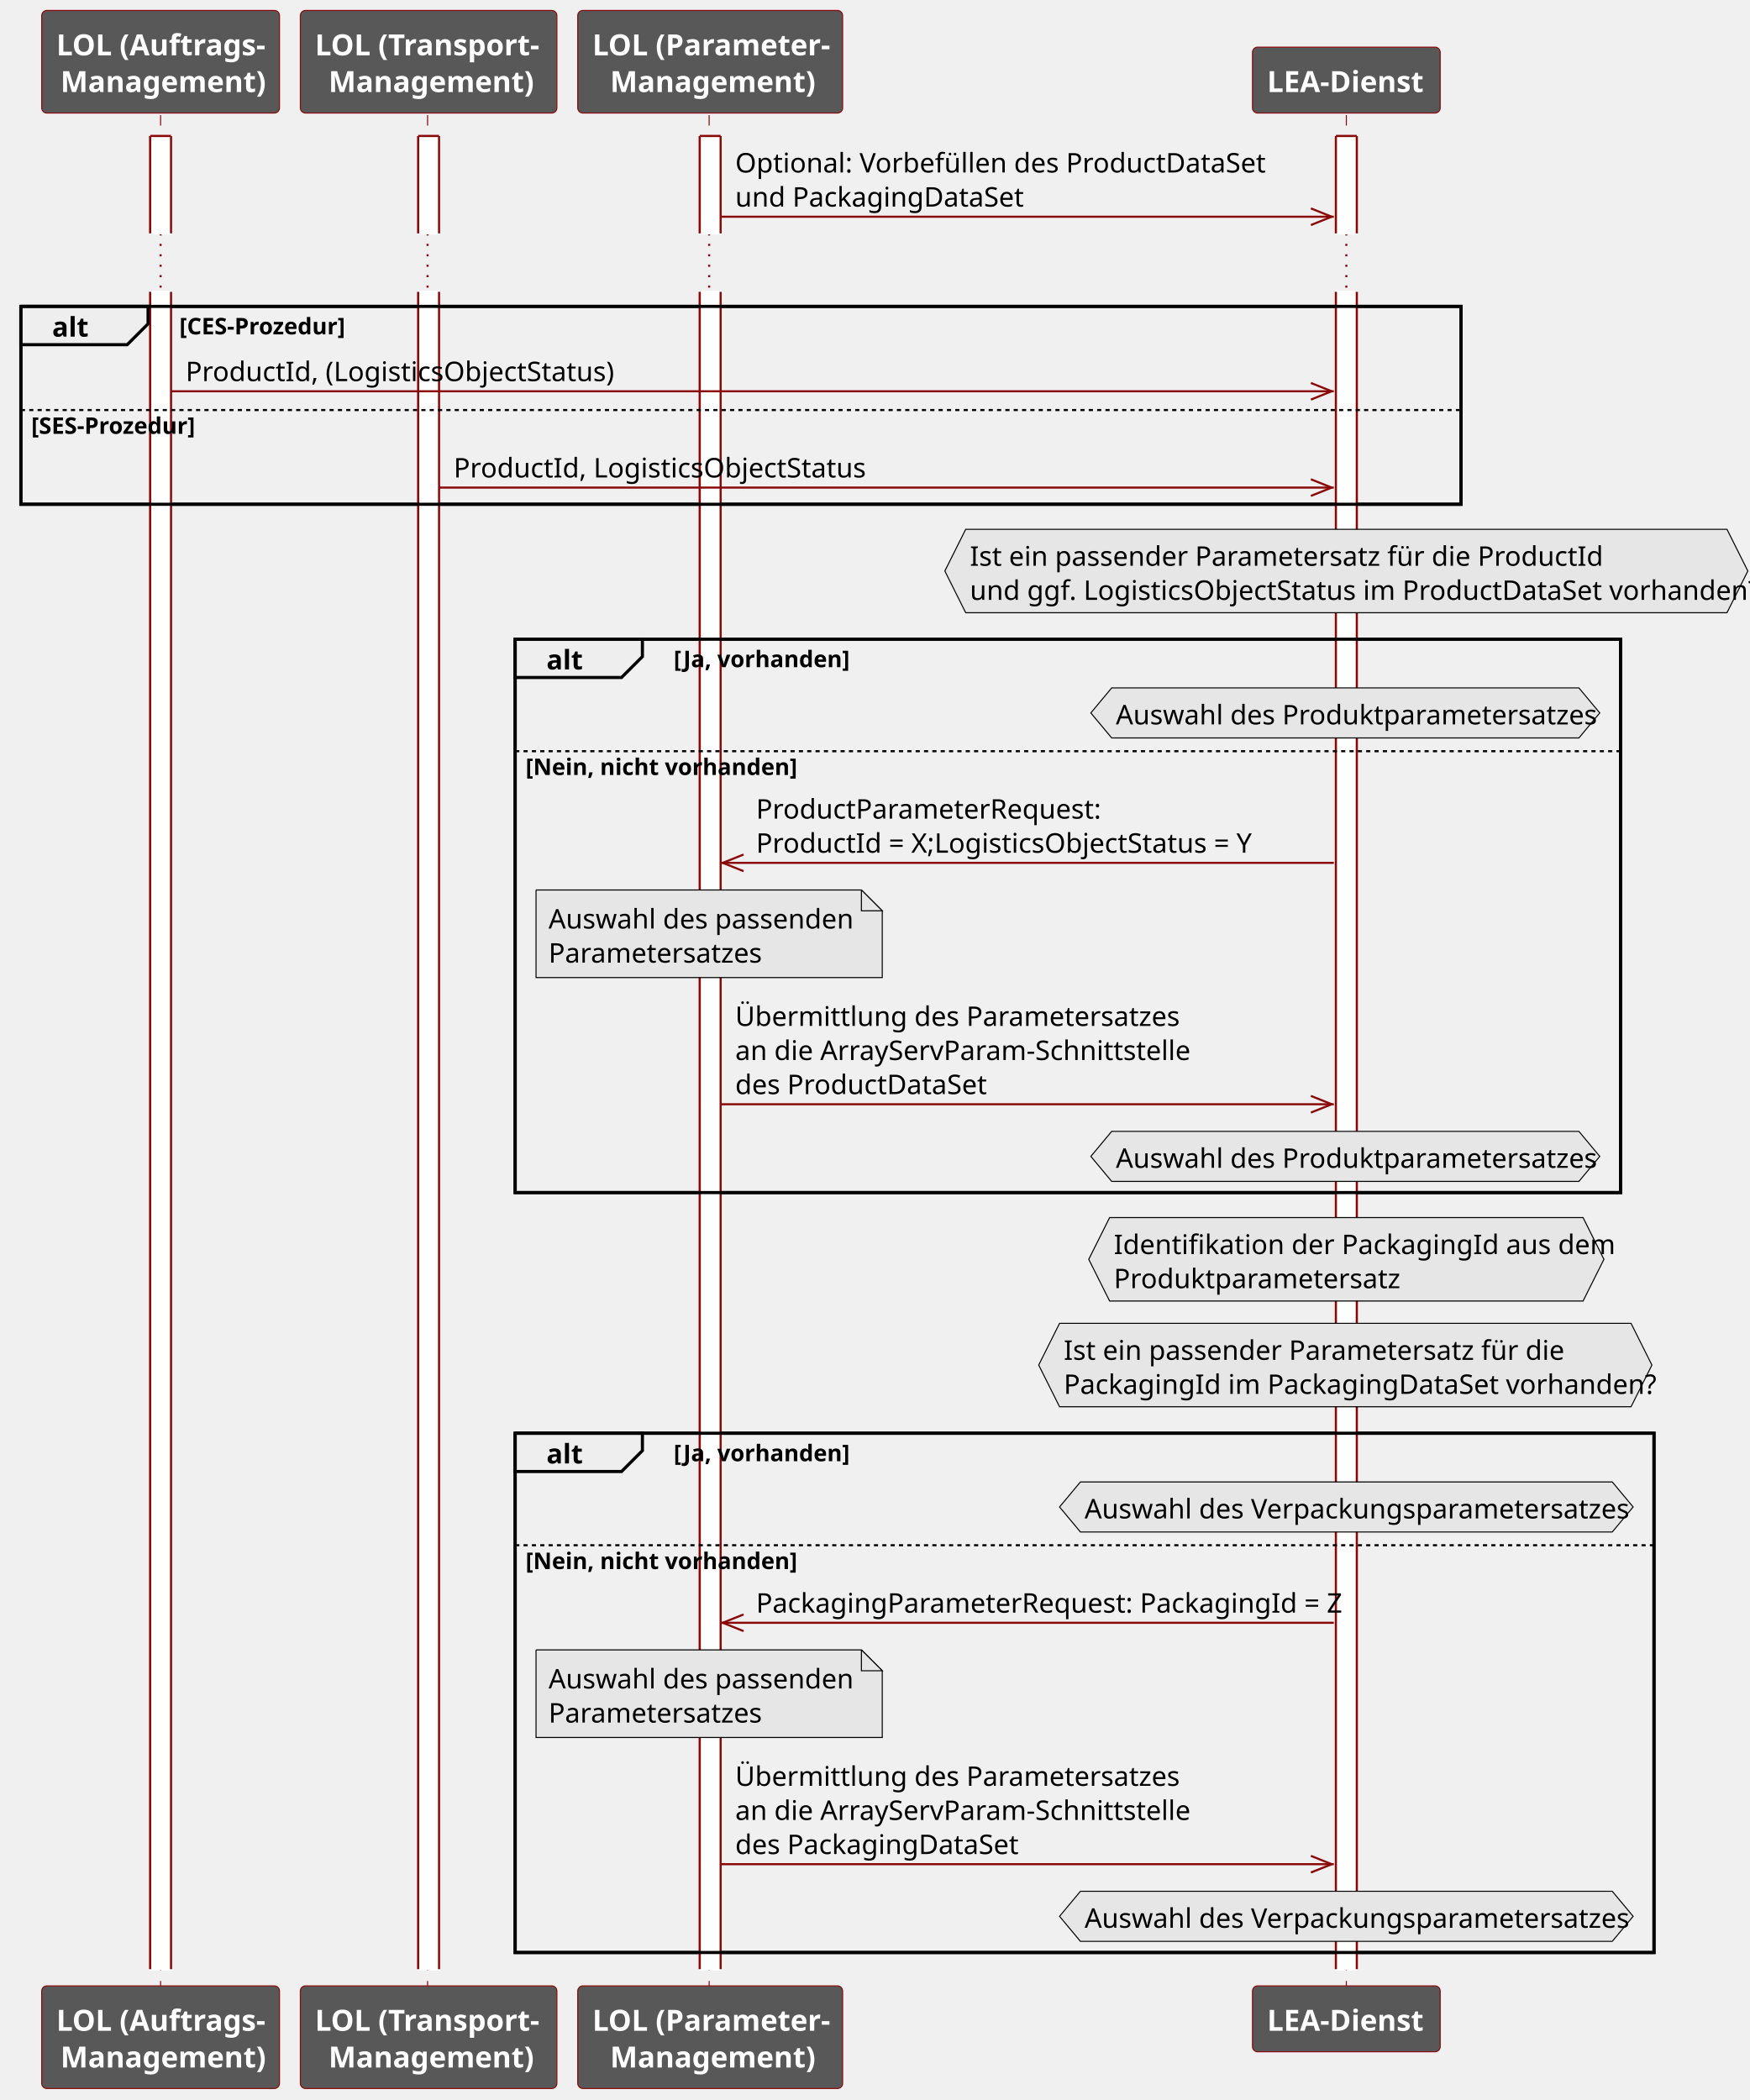
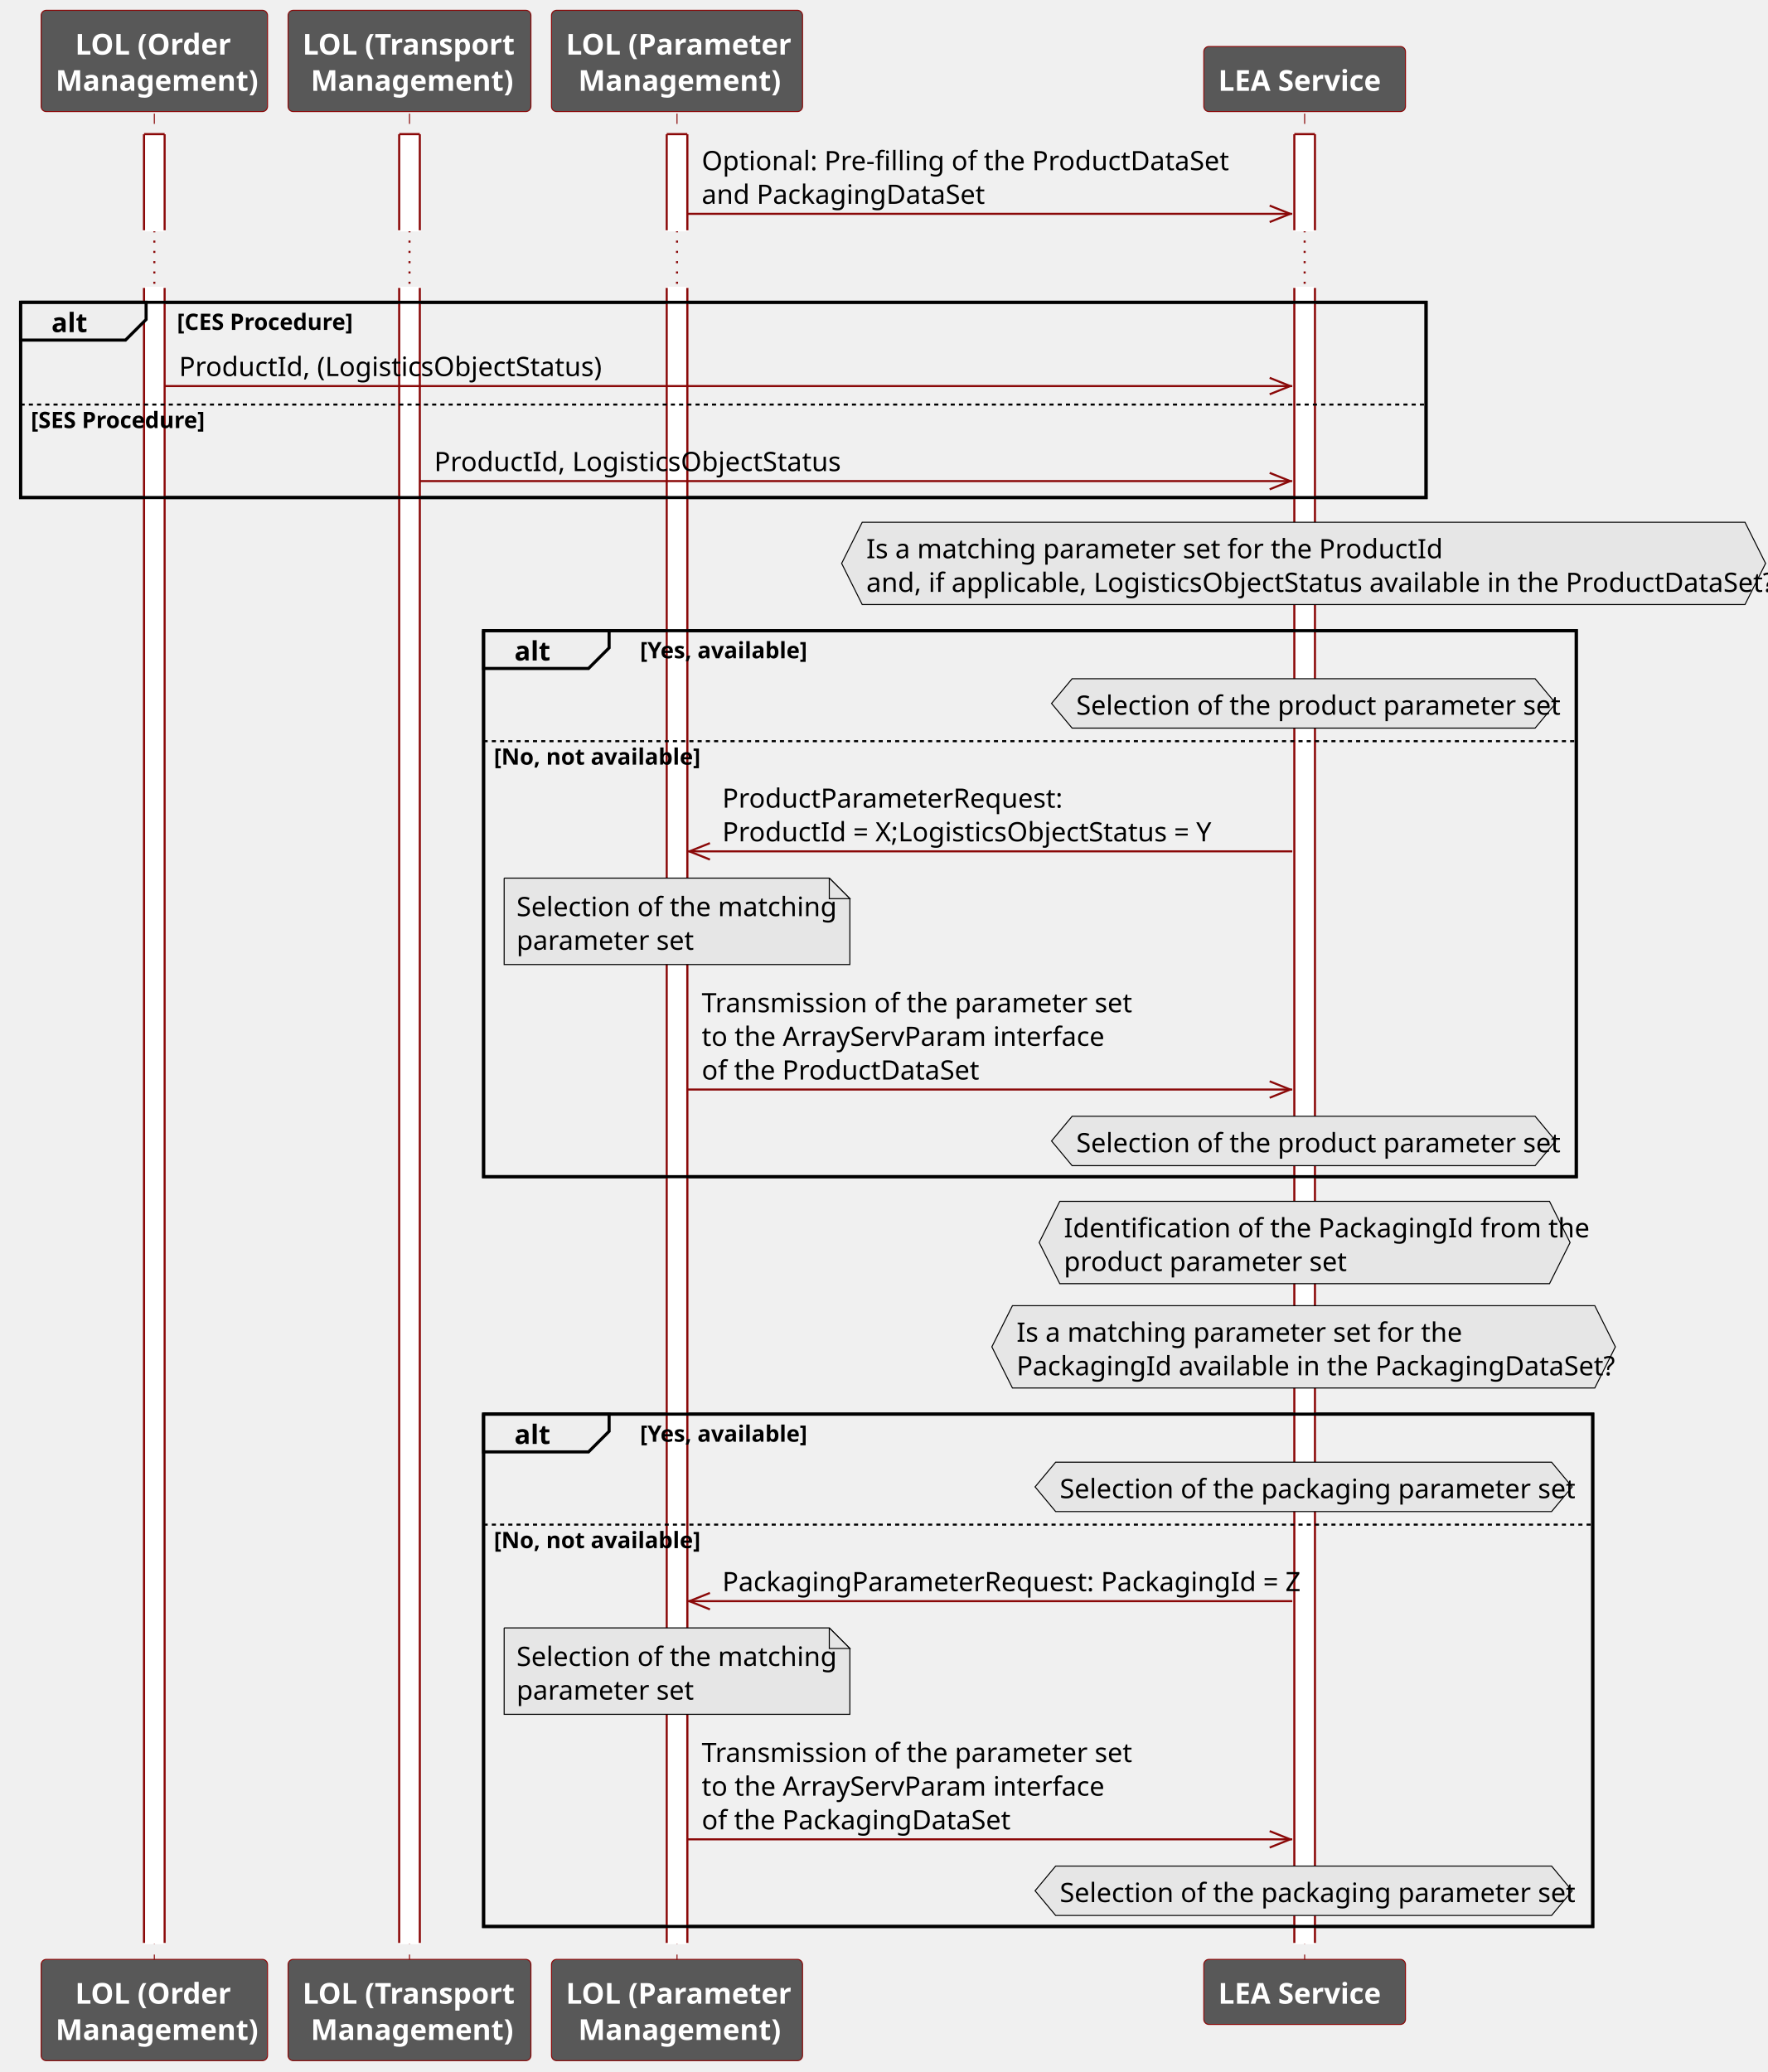
- <svg xmlns="http://www.w3.org/2000/svg" contentStyleType="text/css" height="1007px" preserveAspectRatio="none" style="width:839px;height:1007px;background:#FFFFFF;" version="1.1" viewBox="0 0 839 1007" width="839px" zoomAndPan="magnify">
+ <svg xmlns="http://www.w3.org/2000/svg" contentStyleType="text/css" height="1007px" preserveAspectRatio="none" style="width:859px;height:1007px;background:#FFFFFF;" version="1.1" viewBox="0 0 859 1007" width="859px" zoomAndPan="magnify">
  <defs />
  <g>
-     <rect fill="#FFFFFF" height="46.703" style="stroke:#FFFFFF;stroke-width:1.0;" width="10" x="72" y="65.219" />
-     <line style="stroke:#8A0808;stroke-width:1.0;" x1="72" x2="72" y1="65.219" y2="111.922" />
-     <line style="stroke:#8A0808;stroke-width:1.0;" x1="82" x2="82" y1="65.219" y2="111.922" />
-     <line style="stroke:#8A0808;stroke-width:1.0;" x1="72" x2="82" y1="65.219" y2="65.219" />
-     <rect fill="#FFFFFF" height="804.352" style="stroke:#FFFFFF;stroke-width:1.0;" width="10" x="72" y="139.922" />
-     <line style="stroke:#8A0808;stroke-width:1.0;" x1="72" x2="72" y1="139.922" y2="944.273" />
-     <line style="stroke:#8A0808;stroke-width:1.0;" x1="82" x2="82" y1="139.922" y2="944.273" />
-     <rect fill="#FFFFFF" height="46.703" style="stroke:#FFFFFF;stroke-width:1.0;" width="10" x="200.5" y="65.219" />
-     <line style="stroke:#8A0808;stroke-width:1.0;" x1="200.5" x2="200.5" y1="65.219" y2="111.922" />
-     <line style="stroke:#8A0808;stroke-width:1.0;" x1="210.5" x2="210.5" y1="65.219" y2="111.922" />
-     <line style="stroke:#8A0808;stroke-width:1.0;" x1="200.5" x2="210.5" y1="65.219" y2="65.219" />
-     <rect fill="#FFFFFF" height="804.352" style="stroke:#FFFFFF;stroke-width:1.0;" width="10" x="200.5" y="139.922" />
-     <line style="stroke:#8A0808;stroke-width:1.0;" x1="200.5" x2="200.5" y1="139.922" y2="944.273" />
-     <line style="stroke:#8A0808;stroke-width:1.0;" x1="210.5" x2="210.5" y1="139.922" y2="944.273" />
-     <rect fill="#FFFFFF" height="46.703" style="stroke:#FFFFFF;stroke-width:1.0;" width="10" x="335.5" y="65.219" />
-     <line style="stroke:#8A0808;stroke-width:1.0;" x1="335.5" x2="335.5" y1="65.219" y2="111.922" />
-     <line style="stroke:#8A0808;stroke-width:1.0;" x1="345.5" x2="345.5" y1="65.219" y2="111.922" />
-     <line style="stroke:#8A0808;stroke-width:1.0;" x1="335.5" x2="345.5" y1="65.219" y2="65.219" />
-     <rect fill="#FFFFFF" height="804.352" style="stroke:#FFFFFF;stroke-width:1.0;" width="10" x="335.5" y="139.922" />
-     <line style="stroke:#8A0808;stroke-width:1.0;" x1="335.5" x2="335.5" y1="139.922" y2="944.273" />
-     <line style="stroke:#8A0808;stroke-width:1.0;" x1="345.5" x2="345.5" y1="139.922" y2="944.273" />
-     <rect fill="#FFFFFF" height="46.703" style="stroke:#FFFFFF;stroke-width:1.0;" width="10" x="640.5" y="65.219" />
-     <line style="stroke:#8A0808;stroke-width:1.0;" x1="640.5" x2="640.5" y1="65.219" y2="111.922" />
-     <line style="stroke:#8A0808;stroke-width:1.0;" x1="650.5" x2="650.5" y1="65.219" y2="111.922" />
-     <line style="stroke:#8A0808;stroke-width:1.0;" x1="640.5" x2="650.5" y1="65.219" y2="65.219" />
-     <rect fill="#FFFFFF" height="804.352" style="stroke:#FFFFFF;stroke-width:1.0;" width="10" x="640.5" y="139.922" />
-     <line style="stroke:#8A0808;stroke-width:1.0;" x1="640.5" x2="640.5" y1="139.922" y2="944.273" />
-     <line style="stroke:#8A0808;stroke-width:1.0;" x1="650.5" x2="650.5" y1="139.922" y2="944.273" />
-     <rect fill="none" height="94.891" style="stroke:#000000;stroke-width:1.5;" width="690.5" x="10" y="146.922" />
-     <rect fill="none" height="265.352" style="stroke:#000000;stroke-width:1.5;" width="530" x="247" y="306.516" />
-     <rect fill="none" height="249" style="stroke:#000000;stroke-width:1.5;" width="546" x="247" y="687.273" />
-     <line style="stroke:#8A0808;stroke-width:0.5;stroke-dasharray:5.0,5.0;" x1="77" x2="77" y1="55.219" y2="111.922" />
-     <line style="stroke:#8A0808;stroke-width:1.0;stroke-dasharray:1.0,4.0;" x1="77" x2="77" y1="111.922" y2="139.922" />
-     <line style="stroke:#8A0808;stroke-width:0.5;stroke-dasharray:5.0,5.0;" x1="77" x2="77" y1="139.922" y2="953.273" />
-     <line style="stroke:#8A0808;stroke-width:0.5;stroke-dasharray:5.0,5.0;" x1="205" x2="205" y1="55.219" y2="111.922" />
-     <line style="stroke:#8A0808;stroke-width:1.0;stroke-dasharray:1.0,4.0;" x1="205" x2="205" y1="111.922" y2="139.922" />
-     <line style="stroke:#8A0808;stroke-width:0.5;stroke-dasharray:5.0,5.0;" x1="205" x2="205" y1="139.922" y2="953.273" />
-     <line style="stroke:#8A0808;stroke-width:0.5;stroke-dasharray:5.0,5.0;" x1="340" x2="340" y1="55.219" y2="111.922" />
-     <line style="stroke:#8A0808;stroke-width:1.0;stroke-dasharray:1.0,4.0;" x1="340" x2="340" y1="111.922" y2="139.922" />
-     <line style="stroke:#8A0808;stroke-width:0.5;stroke-dasharray:5.0,5.0;" x1="340" x2="340" y1="139.922" y2="953.273" />
-     <line style="stroke:#8A0808;stroke-width:0.5;stroke-dasharray:5.0,5.0;" x1="645.5" x2="645.5" y1="55.219" y2="111.922" />
-     <line style="stroke:#8A0808;stroke-width:1.0;stroke-dasharray:1.0,4.0;" x1="645.5" x2="645.5" y1="111.922" y2="139.922" />
-     <line style="stroke:#8A0808;stroke-width:0.5;stroke-dasharray:5.0,5.0;" x1="645.5" x2="645.5" y1="139.922" y2="953.273" />
-     <rect fill="#585858" height="49.219" rx="2.5" ry="2.5" style="stroke:#8A0808;stroke-width:0.5;" width="114" x="20" y="5" />
-     <text fill="#FFFFFF" font-family="sans-serif" font-size="14" font-weight="bold" lengthAdjust="spacing" textLength="100" x="27" y="26.533">LOL (Auftrags-</text>
-     <text fill="#FFFFFF" font-family="sans-serif" font-size="14" font-weight="bold" lengthAdjust="spacing" textLength="96" x="29" y="44.143">Management)</text>
-     <rect fill="#585858" height="49.219" rx="2.5" ry="2.5" style="stroke:#8A0808;stroke-width:0.5;" width="114" x="20" y="952.273" />
-     <text fill="#FFFFFF" font-family="sans-serif" font-size="14" font-weight="bold" lengthAdjust="spacing" textLength="100" x="27" y="973.807">LOL (Auftrags-</text>
-     <text fill="#FFFFFF" font-family="sans-serif" font-size="14" font-weight="bold" lengthAdjust="spacing" textLength="96" x="29" y="991.416">Management)</text>
-     <rect fill="#585858" height="49.219" rx="2.5" ry="2.5" style="stroke:#8A0808;stroke-width:0.5;" width="123" x="144" y="5" />
-     <text fill="#FFFFFF" font-family="sans-serif" font-size="14" font-weight="bold" lengthAdjust="spacing" textLength="109" x="151" y="26.533">LOL (Transport-</text>
-     <text fill="#FFFFFF" font-family="sans-serif" font-size="14" font-weight="bold" lengthAdjust="spacing" textLength="96" x="157.5" y="44.143">Management)</text>
-     <rect fill="#585858" height="49.219" rx="2.5" ry="2.5" style="stroke:#8A0808;stroke-width:0.5;" width="123" x="144" y="952.273" />
-     <text fill="#FFFFFF" font-family="sans-serif" font-size="14" font-weight="bold" lengthAdjust="spacing" textLength="109" x="151" y="973.807">LOL (Transport-</text>
-     <text fill="#FFFFFF" font-family="sans-serif" font-size="14" font-weight="bold" lengthAdjust="spacing" textLength="96" x="157.5" y="991.416">Management)</text>
-     <rect fill="#585858" height="49.219" rx="2.5" ry="2.5" style="stroke:#8A0808;stroke-width:0.5;" width="127" x="277" y="5" />
-     <text fill="#FFFFFF" font-family="sans-serif" font-size="14" font-weight="bold" lengthAdjust="spacing" textLength="113" x="284" y="26.533">LOL (Parameter-</text>
-     <text fill="#FFFFFF" font-family="sans-serif" font-size="14" font-weight="bold" lengthAdjust="spacing" textLength="96" x="292.5" y="44.143">Management)</text>
-     <rect fill="#585858" height="49.219" rx="2.5" ry="2.5" style="stroke:#8A0808;stroke-width:0.5;" width="127" x="277" y="952.273" />
-     <text fill="#FFFFFF" font-family="sans-serif" font-size="14" font-weight="bold" lengthAdjust="spacing" textLength="113" x="284" y="973.807">LOL (Parameter-</text>
-     <text fill="#FFFFFF" font-family="sans-serif" font-size="14" font-weight="bold" lengthAdjust="spacing" textLength="96" x="292.5" y="991.416">Management)</text>
-     <rect fill="#585858" height="31.609" rx="2.5" ry="2.5" style="stroke:#8A0808;stroke-width:0.5;" width="90" x="600.5" y="22.609" />
-     <text fill="#FFFFFF" font-family="sans-serif" font-size="14" font-weight="bold" lengthAdjust="spacing" textLength="76" x="607.5" y="44.143">LEA-Dienst</text>
-     <rect fill="#585858" height="31.609" rx="2.5" ry="2.5" style="stroke:#8A0808;stroke-width:0.5;" width="90" x="600.5" y="952.273" />
-     <text fill="#FFFFFF" font-family="sans-serif" font-size="14" font-weight="bold" lengthAdjust="spacing" textLength="76" x="607.5" y="973.807">LEA-Dienst</text>
-     <rect fill="#FFFFFF" height="46.703" style="stroke:#FFFFFF;stroke-width:1.0;" width="10" x="72" y="65.219" />
-     <line style="stroke:#8A0808;stroke-width:1.0;" x1="72" x2="72" y1="65.219" y2="111.922" />
-     <line style="stroke:#8A0808;stroke-width:1.0;" x1="82" x2="82" y1="65.219" y2="111.922" />
-     <line style="stroke:#8A0808;stroke-width:1.0;" x1="72" x2="82" y1="65.219" y2="65.219" />
-     <rect fill="#FFFFFF" height="804.352" style="stroke:#FFFFFF;stroke-width:1.0;" width="10" x="72" y="139.922" />
-     <line style="stroke:#8A0808;stroke-width:1.0;" x1="72" x2="72" y1="139.922" y2="944.273" />
-     <line style="stroke:#8A0808;stroke-width:1.0;" x1="82" x2="82" y1="139.922" y2="944.273" />
-     <rect fill="#FFFFFF" height="46.703" style="stroke:#FFFFFF;stroke-width:1.0;" width="10" x="200.5" y="65.219" />
-     <line style="stroke:#8A0808;stroke-width:1.0;" x1="200.5" x2="200.5" y1="65.219" y2="111.922" />
-     <line style="stroke:#8A0808;stroke-width:1.0;" x1="210.5" x2="210.5" y1="65.219" y2="111.922" />
-     <line style="stroke:#8A0808;stroke-width:1.0;" x1="200.5" x2="210.5" y1="65.219" y2="65.219" />
-     <rect fill="#FFFFFF" height="804.352" style="stroke:#FFFFFF;stroke-width:1.0;" width="10" x="200.5" y="139.922" />
-     <line style="stroke:#8A0808;stroke-width:1.0;" x1="200.5" x2="200.5" y1="139.922" y2="944.273" />
-     <line style="stroke:#8A0808;stroke-width:1.0;" x1="210.5" x2="210.5" y1="139.922" y2="944.273" />
-     <rect fill="#FFFFFF" height="46.703" style="stroke:#FFFFFF;stroke-width:1.0;" width="10" x="335.5" y="65.219" />
-     <line style="stroke:#8A0808;stroke-width:1.0;" x1="335.5" x2="335.5" y1="65.219" y2="111.922" />
-     <line style="stroke:#8A0808;stroke-width:1.0;" x1="345.5" x2="345.5" y1="65.219" y2="111.922" />
-     <line style="stroke:#8A0808;stroke-width:1.0;" x1="335.5" x2="345.5" y1="65.219" y2="65.219" />
-     <rect fill="#FFFFFF" height="804.352" style="stroke:#FFFFFF;stroke-width:1.0;" width="10" x="335.5" y="139.922" />
-     <line style="stroke:#8A0808;stroke-width:1.0;" x1="335.5" x2="335.5" y1="139.922" y2="944.273" />
-     <line style="stroke:#8A0808;stroke-width:1.0;" x1="345.5" x2="345.5" y1="139.922" y2="944.273" />
-     <rect fill="#FFFFFF" height="46.703" style="stroke:#FFFFFF;stroke-width:1.0;" width="10" x="640.5" y="65.219" />
-     <line style="stroke:#8A0808;stroke-width:1.0;" x1="640.5" x2="640.5" y1="65.219" y2="111.922" />
-     <line style="stroke:#8A0808;stroke-width:1.0;" x1="650.5" x2="650.5" y1="65.219" y2="111.922" />
-     <line style="stroke:#8A0808;stroke-width:1.0;" x1="640.5" x2="650.5" y1="65.219" y2="65.219" />
-     <rect fill="#FFFFFF" height="804.352" style="stroke:#FFFFFF;stroke-width:1.0;" width="10" x="640.5" y="139.922" />
-     <line style="stroke:#8A0808;stroke-width:1.0;" x1="640.5" x2="640.5" y1="139.922" y2="944.273" />
-     <line style="stroke:#8A0808;stroke-width:1.0;" x1="650.5" x2="650.5" y1="139.922" y2="944.273" />
-     <line style="stroke:#8A0808;stroke-width:1.0;" x1="638.5" x2="628.5" y1="103.922" y2="99.922" />
-     <line style="stroke:#8A0808;stroke-width:1.0;" x1="638.5" x2="628.5" y1="103.922" y2="107.922" />
-     <line style="stroke:#8A0808;stroke-width:1.0;" x1="345.5" x2="639.5" y1="103.922" y2="103.922" />
-     <text fill="#000000" font-family="sans-serif" font-size="13" lengthAdjust="spacing" textLength="241" x="352.5" y="82.714">Optional: Vorbefüllen des ProductDataSet</text>
-     <text fill="#000000" font-family="sans-serif" font-size="13" lengthAdjust="spacing" textLength="133" x="352.5" y="99.065">und PackagingDataSet</text>
+     <rect fill="#FFFFFF" height="46.703" style="stroke:#FFFFFF;stroke-width:1.0;" width="10" x="70" y="65.219" />
+     <line style="stroke:#8A0808;stroke-width:1.0;" x1="70" x2="70" y1="65.219" y2="111.922" />
+     <line style="stroke:#8A0808;stroke-width:1.0;" x1="80" x2="80" y1="65.219" y2="111.922" />
+     <line style="stroke:#8A0808;stroke-width:1.0;" x1="70" x2="80" y1="65.219" y2="65.219" />
+     <rect fill="#FFFFFF" height="804.352" style="stroke:#FFFFFF;stroke-width:1.0;" width="10" x="70" y="139.922" />
+     <line style="stroke:#8A0808;stroke-width:1.0;" x1="70" x2="70" y1="139.922" y2="944.273" />
+     <line style="stroke:#8A0808;stroke-width:1.0;" x1="80" x2="80" y1="139.922" y2="944.273" />
+     <rect fill="#FFFFFF" height="46.703" style="stroke:#FFFFFF;stroke-width:1.0;" width="10" x="194" y="65.219" />
+     <line style="stroke:#8A0808;stroke-width:1.0;" x1="194" x2="194" y1="65.219" y2="111.922" />
+     <line style="stroke:#8A0808;stroke-width:1.0;" x1="204" x2="204" y1="65.219" y2="111.922" />
+     <line style="stroke:#8A0808;stroke-width:1.0;" x1="194" x2="204" y1="65.219" y2="65.219" />
+     <rect fill="#FFFFFF" height="804.352" style="stroke:#FFFFFF;stroke-width:1.0;" width="10" x="194" y="139.922" />
+     <line style="stroke:#8A0808;stroke-width:1.0;" x1="194" x2="194" y1="139.922" y2="944.273" />
+     <line style="stroke:#8A0808;stroke-width:1.0;" x1="204" x2="204" y1="139.922" y2="944.273" />
+     <rect fill="#FFFFFF" height="46.703" style="stroke:#FFFFFF;stroke-width:1.0;" width="10" x="324" y="65.219" />
+     <line style="stroke:#8A0808;stroke-width:1.0;" x1="324" x2="324" y1="65.219" y2="111.922" />
+     <line style="stroke:#8A0808;stroke-width:1.0;" x1="334" x2="334" y1="65.219" y2="111.922" />
+     <line style="stroke:#8A0808;stroke-width:1.0;" x1="324" x2="334" y1="65.219" y2="65.219" />
+     <rect fill="#FFFFFF" height="804.352" style="stroke:#FFFFFF;stroke-width:1.0;" width="10" x="324" y="139.922" />
+     <line style="stroke:#8A0808;stroke-width:1.0;" x1="324" x2="324" y1="139.922" y2="944.273" />
+     <line style="stroke:#8A0808;stroke-width:1.0;" x1="334" x2="334" y1="139.922" y2="944.273" />
+     <rect fill="#FFFFFF" height="46.703" style="stroke:#FFFFFF;stroke-width:1.0;" width="10" x="629" y="65.219" />
+     <line style="stroke:#8A0808;stroke-width:1.0;" x1="629" x2="629" y1="65.219" y2="111.922" />
+     <line style="stroke:#8A0808;stroke-width:1.0;" x1="639" x2="639" y1="65.219" y2="111.922" />
+     <line style="stroke:#8A0808;stroke-width:1.0;" x1="629" x2="639" y1="65.219" y2="65.219" />
+     <rect fill="#FFFFFF" height="804.352" style="stroke:#FFFFFF;stroke-width:1.0;" width="10" x="629" y="139.922" />
+     <line style="stroke:#8A0808;stroke-width:1.0;" x1="629" x2="629" y1="139.922" y2="944.273" />
+     <line style="stroke:#8A0808;stroke-width:1.0;" x1="639" x2="639" y1="139.922" y2="944.273" />
+     <rect fill="none" height="94.891" style="stroke:#000000;stroke-width:1.5;" width="683" x="10" y="146.922" />
+     <rect fill="none" height="265.352" style="stroke:#000000;stroke-width:1.5;" width="531" x="235" y="306.516" />
+     <rect fill="none" height="249" style="stroke:#000000;stroke-width:1.5;" width="539" x="235" y="687.273" />
+     <line style="stroke:#8A0808;stroke-width:0.5;stroke-dasharray:5.0,5.0;" x1="75" x2="75" y1="55.219" y2="111.922" />
+     <line style="stroke:#8A0808;stroke-width:1.0;stroke-dasharray:1.0,4.0;" x1="75" x2="75" y1="111.922" y2="139.922" />
+     <line style="stroke:#8A0808;stroke-width:0.5;stroke-dasharray:5.0,5.0;" x1="75" x2="75" y1="139.922" y2="953.273" />
+     <line style="stroke:#8A0808;stroke-width:0.5;stroke-dasharray:5.0,5.0;" x1="199" x2="199" y1="55.219" y2="111.922" />
+     <line style="stroke:#8A0808;stroke-width:1.0;stroke-dasharray:1.0,4.0;" x1="199" x2="199" y1="111.922" y2="139.922" />
+     <line style="stroke:#8A0808;stroke-width:0.5;stroke-dasharray:5.0,5.0;" x1="199" x2="199" y1="139.922" y2="953.273" />
+     <line style="stroke:#8A0808;stroke-width:0.5;stroke-dasharray:5.0,5.0;" x1="329" x2="329" y1="55.219" y2="111.922" />
+     <line style="stroke:#8A0808;stroke-width:1.0;stroke-dasharray:1.0,4.0;" x1="329" x2="329" y1="111.922" y2="139.922" />
+     <line style="stroke:#8A0808;stroke-width:0.5;stroke-dasharray:5.0,5.0;" x1="329" x2="329" y1="139.922" y2="953.273" />
+     <line style="stroke:#8A0808;stroke-width:0.5;stroke-dasharray:5.0,5.0;" x1="634" x2="634" y1="55.219" y2="111.922" />
+     <line style="stroke:#8A0808;stroke-width:1.0;stroke-dasharray:1.0,4.0;" x1="634" x2="634" y1="111.922" y2="139.922" />
+     <line style="stroke:#8A0808;stroke-width:0.5;stroke-dasharray:5.0,5.0;" x1="634" x2="634" y1="139.922" y2="953.273" />
+     <rect fill="#585858" height="49.219" rx="2.5" ry="2.5" style="stroke:#8A0808;stroke-width:0.5;" width="110" x="20" y="5" />
+     <text fill="#FFFFFF" font-family="sans-serif" font-size="14" font-weight="bold" lengthAdjust="spacing" textLength="77" x="36.5" y="26.533">LOL (Order</text>
+     <text fill="#FFFFFF" font-family="sans-serif" font-size="14" font-weight="bold" lengthAdjust="spacing" textLength="96" x="27" y="44.143">Management)</text>
+     <rect fill="#585858" height="49.219" rx="2.5" ry="2.5" style="stroke:#8A0808;stroke-width:0.5;" width="110" x="20" y="952.273" />
+     <text fill="#FFFFFF" font-family="sans-serif" font-size="14" font-weight="bold" lengthAdjust="spacing" textLength="77" x="36.5" y="973.807">LOL (Order</text>
+     <text fill="#FFFFFF" font-family="sans-serif" font-size="14" font-weight="bold" lengthAdjust="spacing" textLength="96" x="27" y="991.416">Management)</text>
+     <rect fill="#585858" height="49.219" rx="2.5" ry="2.5" style="stroke:#8A0808;stroke-width:0.5;" width="118" x="140" y="5" />
+     <text fill="#FFFFFF" font-family="sans-serif" font-size="14" font-weight="bold" lengthAdjust="spacing" textLength="104" x="147" y="26.533">LOL (Transport</text>
+     <text fill="#FFFFFF" font-family="sans-serif" font-size="14" font-weight="bold" lengthAdjust="spacing" textLength="96" x="151" y="44.143">Management)</text>
+     <rect fill="#585858" height="49.219" rx="2.5" ry="2.5" style="stroke:#8A0808;stroke-width:0.5;" width="118" x="140" y="952.273" />
+     <text fill="#FFFFFF" font-family="sans-serif" font-size="14" font-weight="bold" lengthAdjust="spacing" textLength="104" x="147" y="973.807">LOL (Transport</text>
+     <text fill="#FFFFFF" font-family="sans-serif" font-size="14" font-weight="bold" lengthAdjust="spacing" textLength="96" x="151" y="991.416">Management)</text>
+     <rect fill="#585858" height="49.219" rx="2.5" ry="2.5" style="stroke:#8A0808;stroke-width:0.5;" width="122" x="268" y="5" />
+     <text fill="#FFFFFF" font-family="sans-serif" font-size="14" font-weight="bold" lengthAdjust="spacing" textLength="108" x="275" y="26.533">LOL (Parameter</text>
+     <text fill="#FFFFFF" font-family="sans-serif" font-size="14" font-weight="bold" lengthAdjust="spacing" textLength="96" x="281" y="44.143">Management)</text>
+     <rect fill="#585858" height="49.219" rx="2.5" ry="2.5" style="stroke:#8A0808;stroke-width:0.5;" width="122" x="268" y="952.273" />
+     <text fill="#FFFFFF" font-family="sans-serif" font-size="14" font-weight="bold" lengthAdjust="spacing" textLength="108" x="275" y="973.807">LOL (Parameter</text>
+     <text fill="#FFFFFF" font-family="sans-serif" font-size="14" font-weight="bold" lengthAdjust="spacing" textLength="96" x="281" y="991.416">Management)</text>
+     <rect fill="#585858" height="31.609" rx="2.5" ry="2.5" style="stroke:#8A0808;stroke-width:0.5;" width="98" x="585" y="22.609" />
+     <text fill="#FFFFFF" font-family="sans-serif" font-size="14" font-weight="bold" lengthAdjust="spacing" textLength="84" x="592" y="44.143">LEA Service</text>
+     <rect fill="#585858" height="31.609" rx="2.5" ry="2.5" style="stroke:#8A0808;stroke-width:0.5;" width="98" x="585" y="952.273" />
+     <text fill="#FFFFFF" font-family="sans-serif" font-size="14" font-weight="bold" lengthAdjust="spacing" textLength="84" x="592" y="973.807">LEA Service</text>
+     <rect fill="#FFFFFF" height="46.703" style="stroke:#FFFFFF;stroke-width:1.0;" width="10" x="70" y="65.219" />
+     <line style="stroke:#8A0808;stroke-width:1.0;" x1="70" x2="70" y1="65.219" y2="111.922" />
+     <line style="stroke:#8A0808;stroke-width:1.0;" x1="80" x2="80" y1="65.219" y2="111.922" />
+     <line style="stroke:#8A0808;stroke-width:1.0;" x1="70" x2="80" y1="65.219" y2="65.219" />
+     <rect fill="#FFFFFF" height="804.352" style="stroke:#FFFFFF;stroke-width:1.0;" width="10" x="70" y="139.922" />
+     <line style="stroke:#8A0808;stroke-width:1.0;" x1="70" x2="70" y1="139.922" y2="944.273" />
+     <line style="stroke:#8A0808;stroke-width:1.0;" x1="80" x2="80" y1="139.922" y2="944.273" />
+     <rect fill="#FFFFFF" height="46.703" style="stroke:#FFFFFF;stroke-width:1.0;" width="10" x="194" y="65.219" />
+     <line style="stroke:#8A0808;stroke-width:1.0;" x1="194" x2="194" y1="65.219" y2="111.922" />
+     <line style="stroke:#8A0808;stroke-width:1.0;" x1="204" x2="204" y1="65.219" y2="111.922" />
+     <line style="stroke:#8A0808;stroke-width:1.0;" x1="194" x2="204" y1="65.219" y2="65.219" />
+     <rect fill="#FFFFFF" height="804.352" style="stroke:#FFFFFF;stroke-width:1.0;" width="10" x="194" y="139.922" />
+     <line style="stroke:#8A0808;stroke-width:1.0;" x1="194" x2="194" y1="139.922" y2="944.273" />
+     <line style="stroke:#8A0808;stroke-width:1.0;" x1="204" x2="204" y1="139.922" y2="944.273" />
+     <rect fill="#FFFFFF" height="46.703" style="stroke:#FFFFFF;stroke-width:1.0;" width="10" x="324" y="65.219" />
+     <line style="stroke:#8A0808;stroke-width:1.0;" x1="324" x2="324" y1="65.219" y2="111.922" />
+     <line style="stroke:#8A0808;stroke-width:1.0;" x1="334" x2="334" y1="65.219" y2="111.922" />
+     <line style="stroke:#8A0808;stroke-width:1.0;" x1="324" x2="334" y1="65.219" y2="65.219" />
+     <rect fill="#FFFFFF" height="804.352" style="stroke:#FFFFFF;stroke-width:1.0;" width="10" x="324" y="139.922" />
+     <line style="stroke:#8A0808;stroke-width:1.0;" x1="324" x2="324" y1="139.922" y2="944.273" />
+     <line style="stroke:#8A0808;stroke-width:1.0;" x1="334" x2="334" y1="139.922" y2="944.273" />
+     <rect fill="#FFFFFF" height="46.703" style="stroke:#FFFFFF;stroke-width:1.0;" width="10" x="629" y="65.219" />
+     <line style="stroke:#8A0808;stroke-width:1.0;" x1="629" x2="629" y1="65.219" y2="111.922" />
+     <line style="stroke:#8A0808;stroke-width:1.0;" x1="639" x2="639" y1="65.219" y2="111.922" />
+     <line style="stroke:#8A0808;stroke-width:1.0;" x1="629" x2="639" y1="65.219" y2="65.219" />
+     <rect fill="#FFFFFF" height="804.352" style="stroke:#FFFFFF;stroke-width:1.0;" width="10" x="629" y="139.922" />
+     <line style="stroke:#8A0808;stroke-width:1.0;" x1="629" x2="629" y1="139.922" y2="944.273" />
+     <line style="stroke:#8A0808;stroke-width:1.0;" x1="639" x2="639" y1="139.922" y2="944.273" />
+     <line style="stroke:#8A0808;stroke-width:1.0;" x1="627" x2="617" y1="103.922" y2="99.922" />
+     <line style="stroke:#8A0808;stroke-width:1.0;" x1="627" x2="617" y1="103.922" y2="107.922" />
+     <line style="stroke:#8A0808;stroke-width:1.0;" x1="334" x2="628" y1="103.922" y2="103.922" />
+     <text fill="#000000" font-family="sans-serif" font-size="13" lengthAdjust="spacing" textLength="241" x="341" y="82.714">Optional: Pre-filling of the ProductDataSet</text>
+     <text fill="#000000" font-family="sans-serif" font-size="13" lengthAdjust="spacing" textLength="133" x="341" y="99.065">and PackagingDataSet</text>
    <path d="M10,146.922 L71,146.922 L71,155.273 L61,165.273 L10,165.273 L10,146.922 " fill="#EEEEEE" style="stroke:#000000;stroke-width:1.5;" />
-     <rect fill="none" height="94.891" style="stroke:#000000;stroke-width:1.5;" width="690.5" x="10" y="146.922" />
+     <rect fill="none" height="94.891" style="stroke:#000000;stroke-width:1.5;" width="683" x="10" y="146.922" />
    <text fill="#000000" font-family="sans-serif" font-size="13" font-weight="bold" lengthAdjust="spacing" textLength="16" x="25" y="161.417">alt</text>
-     <text fill="#000000" font-family="sans-serif" font-size="11" font-weight="bold" lengthAdjust="spacing" textLength="84" x="86" y="160.341">[CES-Prozedur]</text>
-     <line style="stroke:#8A0808;stroke-width:1.0;" x1="638.5" x2="628.5" y1="187.625" y2="183.625" />
-     <line style="stroke:#8A0808;stroke-width:1.0;" x1="638.5" x2="628.5" y1="187.625" y2="191.625" />
-     <line style="stroke:#8A0808;stroke-width:1.0;" x1="82" x2="639.5" y1="187.625" y2="187.625" />
-     <text fill="#000000" font-family="sans-serif" font-size="13" lengthAdjust="spacing" textLength="199" x="89" y="182.769">ProductId, (LogisticsObjectStatus)</text>
-     <line style="stroke:#000000;stroke-width:1.0;stroke-dasharray:2.0,2.0;" x1="10" x2="700.5" y1="196.625" y2="196.625" />
-     <text fill="#000000" font-family="sans-serif" font-size="11" font-weight="bold" lengthAdjust="spacing" textLength="83" x="15" y="208.044">[SES-Prozedur]</text>
-     <line style="stroke:#8A0808;stroke-width:1.0;" x1="638.5" x2="628.5" y1="233.812" y2="229.812" />
-     <line style="stroke:#8A0808;stroke-width:1.0;" x1="638.5" x2="628.5" y1="233.812" y2="237.812" />
-     <line style="stroke:#8A0808;stroke-width:1.0;" x1="210.5" x2="639.5" y1="233.812" y2="233.812" />
-     <text fill="#000000" font-family="sans-serif" font-size="13" lengthAdjust="spacing" textLength="191" x="217.5" y="228.956">ProductId, LogisticsObjectStatus</text>
-     <polygon fill="#E6E6E6" points="463,253.812,828,253.812,838,273.812,828,293.812,463,293.812,453,273.812,463,253.812" style="stroke:#000000;stroke-width:0.5;" />
-     <text fill="#000000" font-family="sans-serif" font-size="13" lengthAdjust="spacing" textLength="286" x="465" y="271.308">Ist ein passender Parametersatz für die ProductId</text>
-     <text fill="#000000" font-family="sans-serif" font-size="13" lengthAdjust="spacing" textLength="361" x="465" y="287.659">und ggf. LogisticsObjectStatus im ProductDataSet vorhanden?</text>
-     <path d="M247,306.516 L308,306.516 L308,314.867 L298,324.867 L247,324.867 L247,306.516 " fill="#EEEEEE" style="stroke:#000000;stroke-width:1.5;" />
-     <rect fill="none" height="265.352" style="stroke:#000000;stroke-width:1.5;" width="530" x="247" y="306.516" />
-     <text fill="#000000" font-family="sans-serif" font-size="13" font-weight="bold" lengthAdjust="spacing" textLength="16" x="262" y="321.011">alt</text>
-     <text fill="#000000" font-family="sans-serif" font-size="11" font-weight="bold" lengthAdjust="spacing" textLength="85" x="323" y="319.935">[Ja, vorhanden]</text>
-     <polygon fill="#E6E6E6" points="533,329.867,757,329.867,767,341.867,757,353.867,533,353.867,523,341.867,533,329.867" style="stroke:#000000;stroke-width:0.5;" />
-     <text fill="#000000" font-family="sans-serif" font-size="13" lengthAdjust="spacing" textLength="220" x="535" y="347.362">Auswahl des Produktparametersatzes</text>
-     <line style="stroke:#000000;stroke-width:1.0;stroke-dasharray:2.0,2.0;" x1="247" x2="777" y1="360.219" y2="360.219" />
-     <text fill="#000000" font-family="sans-serif" font-size="11" font-weight="bold" lengthAdjust="spacing" textLength="127" x="252" y="371.638">[Nein, nicht vorhanden]</text>
-     <line style="stroke:#8A0808;stroke-width:1.0;" x1="346.5" x2="356.5" y1="413.758" y2="409.758" />
-     <line style="stroke:#8A0808;stroke-width:1.0;" x1="346.5" x2="356.5" y1="413.758" y2="417.758" />
-     <line style="stroke:#8A0808;stroke-width:1.0;" x1="345.5" x2="639.5" y1="413.758" y2="413.758" />
-     <text fill="#000000" font-family="sans-serif" font-size="13" lengthAdjust="spacing" textLength="157" x="362.5" y="392.55">ProductParameterRequest:</text>
-     <text fill="#000000" font-family="sans-serif" font-size="13" lengthAdjust="spacing" textLength="235" x="362.5" y="408.901">ProductId = X;LogisticsObjectStatus = Y</text>
-     <path d="M257,426.758 L257,468.758 L423,468.758 L423,436.758 L413,426.758 L257,426.758 " fill="#E6E6E6" style="stroke:#000000;stroke-width:0.5;" />
-     <path d="M413,426.758 L413,436.758 L423,436.758 L413,426.758 " fill="#E6E6E6" style="stroke:#000000;stroke-width:0.5;" />
-     <text fill="#000000" font-family="sans-serif" font-size="13" lengthAdjust="spacing" textLength="141" x="263" y="445.253">Auswahl des passenden</text>
-     <text fill="#000000" font-family="sans-serif" font-size="13" lengthAdjust="spacing" textLength="99" x="263" y="461.604">Parametersatzes</text>
-     <line style="stroke:#8A0808;stroke-width:1.0;" x1="638.5" x2="628.5" y1="529.516" y2="525.516" />
-     <line style="stroke:#8A0808;stroke-width:1.0;" x1="638.5" x2="628.5" y1="529.516" y2="533.516" />
-     <line style="stroke:#8A0808;stroke-width:1.0;" x1="345.5" x2="639.5" y1="529.516" y2="529.516" />
-     <text fill="#000000" font-family="sans-serif" font-size="13" lengthAdjust="spacing" textLength="201" x="352.5" y="491.956">Übermittlung des Parametersatzes</text>
-     <text fill="#000000" font-family="sans-serif" font-size="13" lengthAdjust="spacing" textLength="209" x="352.5" y="508.308">an die ArrayServParam-Schnittstelle</text>
-     <text fill="#000000" font-family="sans-serif" font-size="13" lengthAdjust="spacing" textLength="117" x="352.5" y="524.659">des ProductDataSet</text>
-     <polygon fill="#E6E6E6" points="533,542.516,757,542.516,767,554.516,757,566.516,533,566.516,523,554.516,533,542.516" style="stroke:#000000;stroke-width:0.5;" />
-     <text fill="#000000" font-family="sans-serif" font-size="13" lengthAdjust="spacing" textLength="220" x="535" y="560.011">Auswahl des Produktparametersatzes</text>
-     <polygon fill="#E6E6E6" points="532,583.867,759,583.867,769,603.867,759,623.867,532,623.867,522,603.867,532,583.867" style="stroke:#000000;stroke-width:0.5;" />
-     <text fill="#000000" font-family="sans-serif" font-size="13" lengthAdjust="spacing" textLength="223" x="534" y="601.362">Identifikation der PackagingId aus dem</text>
-     <text fill="#000000" font-family="sans-serif" font-size="13" lengthAdjust="spacing" textLength="128" x="534" y="617.714">Produktparametersatz</text>
-     <polygon fill="#E6E6E6" points="508,634.57,782,634.57,792,654.57,782,674.57,508,674.57,498,654.57,508,634.57" style="stroke:#000000;stroke-width:0.5;" />
-     <text fill="#000000" font-family="sans-serif" font-size="13" lengthAdjust="spacing" textLength="227" x="510" y="652.065">Ist ein passender Parametersatz für die</text>
-     <text fill="#000000" font-family="sans-serif" font-size="13" lengthAdjust="spacing" textLength="270" x="510" y="668.417">PackagingId im PackagingDataSet vorhanden?</text>
-     <path d="M247,687.273 L308,687.273 L308,695.625 L298,705.625 L247,705.625 L247,687.273 " fill="#EEEEEE" style="stroke:#000000;stroke-width:1.5;" />
-     <rect fill="none" height="249" style="stroke:#000000;stroke-width:1.5;" width="546" x="247" y="687.273" />
-     <text fill="#000000" font-family="sans-serif" font-size="13" font-weight="bold" lengthAdjust="spacing" textLength="16" x="262" y="701.769">alt</text>
-     <text fill="#000000" font-family="sans-serif" font-size="11" font-weight="bold" lengthAdjust="spacing" textLength="85" x="323" y="700.692">[Ja, vorhanden]</text>
-     <polygon fill="#E6E6E6" points="518,710.625,773,710.625,783,722.625,773,734.625,518,734.625,508,722.625,518,710.625" style="stroke:#000000;stroke-width:0.5;" />
-     <text fill="#000000" font-family="sans-serif" font-size="13" lengthAdjust="spacing" textLength="251" x="520" y="728.12">Auswahl des Verpackungsparametersatzes</text>
-     <line style="stroke:#000000;stroke-width:1.0;stroke-dasharray:2.0,2.0;" x1="247" x2="793" y1="740.977" y2="740.977" />
-     <text fill="#000000" font-family="sans-serif" font-size="11" font-weight="bold" lengthAdjust="spacing" textLength="127" x="252" y="752.395">[Nein, nicht vorhanden]</text>
-     <line style="stroke:#8A0808;stroke-width:1.0;" x1="346.5" x2="356.5" y1="778.164" y2="774.164" />
-     <line style="stroke:#8A0808;stroke-width:1.0;" x1="346.5" x2="356.5" y1="778.164" y2="782.164" />
-     <line style="stroke:#8A0808;stroke-width:1.0;" x1="345.5" x2="639.5" y1="778.164" y2="778.164" />
-     <text fill="#000000" font-family="sans-serif" font-size="13" lengthAdjust="spacing" textLength="271" x="362.5" y="773.308">PackagingParameterRequest: PackagingId = Z</text>
-     <path d="M257,791.164 L257,833.164 L423,833.164 L423,801.164 L413,791.164 L257,791.164 " fill="#E6E6E6" style="stroke:#000000;stroke-width:0.5;" />
-     <path d="M413,791.164 L413,801.164 L423,801.164 L413,791.164 " fill="#E6E6E6" style="stroke:#000000;stroke-width:0.5;" />
-     <text fill="#000000" font-family="sans-serif" font-size="13" lengthAdjust="spacing" textLength="141" x="263" y="809.659">Auswahl des passenden</text>
-     <text fill="#000000" font-family="sans-serif" font-size="13" lengthAdjust="spacing" textLength="99" x="263" y="826.011">Parametersatzes</text>
-     <line style="stroke:#8A0808;stroke-width:1.0;" x1="638.5" x2="628.5" y1="893.922" y2="889.922" />
-     <line style="stroke:#8A0808;stroke-width:1.0;" x1="638.5" x2="628.5" y1="893.922" y2="897.922" />
-     <line style="stroke:#8A0808;stroke-width:1.0;" x1="345.5" x2="639.5" y1="893.922" y2="893.922" />
-     <text fill="#000000" font-family="sans-serif" font-size="13" lengthAdjust="spacing" textLength="201" x="352.5" y="856.362">Übermittlung des Parametersatzes</text>
-     <text fill="#000000" font-family="sans-serif" font-size="13" lengthAdjust="spacing" textLength="209" x="352.5" y="872.714">an die ArrayServParam-Schnittstelle</text>
-     <text fill="#000000" font-family="sans-serif" font-size="13" lengthAdjust="spacing" textLength="133" x="352.5" y="889.065">des PackagingDataSet</text>
-     <polygon fill="#E6E6E6" points="518,906.922,773,906.922,783,918.922,773,930.922,518,930.922,508,918.922,518,906.922" style="stroke:#000000;stroke-width:0.5;" />
-     <text fill="#000000" font-family="sans-serif" font-size="13" lengthAdjust="spacing" textLength="251" x="520" y="924.417">Auswahl des Verpackungsparametersatzes</text>
+     <text fill="#000000" font-family="sans-serif" font-size="11" font-weight="bold" lengthAdjust="spacing" textLength="90" x="86" y="160.341">[CES Procedure]</text>
+     <line style="stroke:#8A0808;stroke-width:1.0;" x1="627" x2="617" y1="187.625" y2="183.625" />
+     <line style="stroke:#8A0808;stroke-width:1.0;" x1="627" x2="617" y1="187.625" y2="191.625" />
+     <line style="stroke:#8A0808;stroke-width:1.0;" x1="80" x2="628" y1="187.625" y2="187.625" />
+     <text fill="#000000" font-family="sans-serif" font-size="13" lengthAdjust="spacing" textLength="199" x="87" y="182.769">ProductId, (LogisticsObjectStatus)</text>
+     <line style="stroke:#000000;stroke-width:1.0;stroke-dasharray:2.0,2.0;" x1="10" x2="693" y1="196.625" y2="196.625" />
+     <text fill="#000000" font-family="sans-serif" font-size="11" font-weight="bold" lengthAdjust="spacing" textLength="89" x="15" y="208.044">[SES Procedure]</text>
+     <line style="stroke:#8A0808;stroke-width:1.0;" x1="627" x2="617" y1="233.812" y2="229.812" />
+     <line style="stroke:#8A0808;stroke-width:1.0;" x1="627" x2="617" y1="233.812" y2="237.812" />
+     <line style="stroke:#8A0808;stroke-width:1.0;" x1="204" x2="628" y1="233.812" y2="233.812" />
+     <text fill="#000000" font-family="sans-serif" font-size="13" lengthAdjust="spacing" textLength="191" x="211" y="228.956">ProductId, LogisticsObjectStatus</text>
+     <polygon fill="#E6E6E6" points="419,253.812,848,253.812,858,273.812,848,293.812,419,293.812,409,273.812,419,253.812" style="stroke:#000000;stroke-width:0.5;" />
+     <text fill="#000000" font-family="sans-serif" font-size="13" lengthAdjust="spacing" textLength="261" x="421" y="271.308">Is a matching parameter set for the ProductId</text>
+     <text fill="#000000" font-family="sans-serif" font-size="13" lengthAdjust="spacing" textLength="425" x="421" y="287.659">and, if applicable, LogisticsObjectStatus available in the ProductDataSet?</text>
+     <path d="M235,306.516 L296,306.516 L296,314.867 L286,324.867 L235,324.867 L235,306.516 " fill="#EEEEEE" style="stroke:#000000;stroke-width:1.5;" />
+     <rect fill="none" height="265.352" style="stroke:#000000;stroke-width:1.5;" width="531" x="235" y="306.516" />
+     <text fill="#000000" font-family="sans-serif" font-size="13" font-weight="bold" lengthAdjust="spacing" textLength="16" x="250" y="321.011">alt</text>
+     <text fill="#000000" font-family="sans-serif" font-size="11" font-weight="bold" lengthAdjust="spacing" textLength="82" x="311" y="319.935">[Yes, available]</text>
+     <polygon fill="#E6E6E6" points="521,329.867,746,329.867,756,341.867,746,353.867,521,353.867,511,341.867,521,329.867" style="stroke:#000000;stroke-width:0.5;" />
+     <text fill="#000000" font-family="sans-serif" font-size="13" lengthAdjust="spacing" textLength="221" x="523" y="347.362">Selection of the product parameter set</text>
+     <line style="stroke:#000000;stroke-width:1.0;stroke-dasharray:2.0,2.0;" x1="235" x2="766" y1="360.219" y2="360.219" />
+     <text fill="#000000" font-family="sans-serif" font-size="11" font-weight="bold" lengthAdjust="spacing" textLength="96" x="240" y="371.638">[No, not available]</text>
+     <line style="stroke:#8A0808;stroke-width:1.0;" x1="335" x2="345" y1="413.758" y2="409.758" />
+     <line style="stroke:#8A0808;stroke-width:1.0;" x1="335" x2="345" y1="413.758" y2="417.758" />
+     <line style="stroke:#8A0808;stroke-width:1.0;" x1="334" x2="628" y1="413.758" y2="413.758" />
+     <text fill="#000000" font-family="sans-serif" font-size="13" lengthAdjust="spacing" textLength="157" x="351" y="392.55">ProductParameterRequest:</text>
+     <text fill="#000000" font-family="sans-serif" font-size="13" lengthAdjust="spacing" textLength="235" x="351" y="408.901">ProductId = X;LogisticsObjectStatus = Y</text>
+     <path d="M245,426.758 L245,468.758 L413,468.758 L413,436.758 L403,426.758 L245,426.758 " fill="#E6E6E6" style="stroke:#000000;stroke-width:0.5;" />
+     <path d="M403,426.758 L403,436.758 L413,436.758 L403,426.758 " fill="#E6E6E6" style="stroke:#000000;stroke-width:0.5;" />
+     <text fill="#000000" font-family="sans-serif" font-size="13" lengthAdjust="spacing" textLength="147" x="251" y="445.253">Selection of the matching</text>
+     <text fill="#000000" font-family="sans-serif" font-size="13" lengthAdjust="spacing" textLength="80" x="251" y="461.604">parameter set</text>
+     <line style="stroke:#8A0808;stroke-width:1.0;" x1="627" x2="617" y1="529.516" y2="525.516" />
+     <line style="stroke:#8A0808;stroke-width:1.0;" x1="627" x2="617" y1="529.516" y2="533.516" />
+     <line style="stroke:#8A0808;stroke-width:1.0;" x1="334" x2="628" y1="529.516" y2="529.516" />
+     <text fill="#000000" font-family="sans-serif" font-size="13" lengthAdjust="spacing" textLength="197" x="341" y="491.956">Transmission of the parameter set</text>
+     <text fill="#000000" font-family="sans-serif" font-size="13" lengthAdjust="spacing" textLength="184" x="341" y="508.308">to the ArrayServParam interface</text>
+     <text fill="#000000" font-family="sans-serif" font-size="13" lengthAdjust="spacing" textLength="128" x="341" y="524.659">of the ProductDataSet</text>
+     <polygon fill="#E6E6E6" points="521,542.516,746,542.516,756,554.516,746,566.516,521,566.516,511,554.516,521,542.516" style="stroke:#000000;stroke-width:0.5;" />
+     <text fill="#000000" font-family="sans-serif" font-size="13" lengthAdjust="spacing" textLength="221" x="523" y="560.011">Selection of the product parameter set</text>
+     <polygon fill="#E6E6E6" points="515,583.867,753,583.867,763,603.867,753,623.867,515,623.867,505,603.867,515,583.867" style="stroke:#000000;stroke-width:0.5;" />
+     <text fill="#000000" font-family="sans-serif" font-size="13" lengthAdjust="spacing" textLength="234" x="517" y="601.362">Identification of the PackagingId from the</text>
+     <text fill="#000000" font-family="sans-serif" font-size="13" lengthAdjust="spacing" textLength="127" x="517" y="617.714">product parameter set</text>
+     <polygon fill="#E6E6E6" points="492,634.57,775,634.57,785,654.57,775,674.57,492,674.57,482,654.57,492,634.57" style="stroke:#000000;stroke-width:0.5;" />
+     <text fill="#000000" font-family="sans-serif" font-size="13" lengthAdjust="spacing" textLength="202" x="494" y="652.065">Is a matching parameter set for the</text>
+     <text fill="#000000" font-family="sans-serif" font-size="13" lengthAdjust="spacing" textLength="279" x="494" y="668.417">PackagingId available in the PackagingDataSet?</text>
+     <path d="M235,687.273 L296,687.273 L296,695.625 L286,705.625 L235,705.625 L235,687.273 " fill="#EEEEEE" style="stroke:#000000;stroke-width:1.5;" />
+     <rect fill="none" height="249" style="stroke:#000000;stroke-width:1.5;" width="539" x="235" y="687.273" />
+     <text fill="#000000" font-family="sans-serif" font-size="13" font-weight="bold" lengthAdjust="spacing" textLength="16" x="250" y="701.769">alt</text>
+     <text fill="#000000" font-family="sans-serif" font-size="11" font-weight="bold" lengthAdjust="spacing" textLength="82" x="311" y="700.692">[Yes, available]</text>
+     <polygon fill="#E6E6E6" points="513,710.625,754,710.625,764,722.625,754,734.625,513,734.625,503,722.625,513,710.625" style="stroke:#000000;stroke-width:0.5;" />
+     <text fill="#000000" font-family="sans-serif" font-size="13" lengthAdjust="spacing" textLength="237" x="515" y="728.12">Selection of the packaging parameter set</text>
+     <line style="stroke:#000000;stroke-width:1.0;stroke-dasharray:2.0,2.0;" x1="235" x2="774" y1="740.977" y2="740.977" />
+     <text fill="#000000" font-family="sans-serif" font-size="11" font-weight="bold" lengthAdjust="spacing" textLength="96" x="240" y="752.395">[No, not available]</text>
+     <line style="stroke:#8A0808;stroke-width:1.0;" x1="335" x2="345" y1="778.164" y2="774.164" />
+     <line style="stroke:#8A0808;stroke-width:1.0;" x1="335" x2="345" y1="778.164" y2="782.164" />
+     <line style="stroke:#8A0808;stroke-width:1.0;" x1="334" x2="628" y1="778.164" y2="778.164" />
+     <text fill="#000000" font-family="sans-serif" font-size="13" lengthAdjust="spacing" textLength="271" x="351" y="773.308">PackagingParameterRequest: PackagingId = Z</text>
+     <path d="M245,791.164 L245,833.164 L413,833.164 L413,801.164 L403,791.164 L245,791.164 " fill="#E6E6E6" style="stroke:#000000;stroke-width:0.5;" />
+     <path d="M403,791.164 L403,801.164 L413,801.164 L403,791.164 " fill="#E6E6E6" style="stroke:#000000;stroke-width:0.5;" />
+     <text fill="#000000" font-family="sans-serif" font-size="13" lengthAdjust="spacing" textLength="147" x="251" y="809.659">Selection of the matching</text>
+     <text fill="#000000" font-family="sans-serif" font-size="13" lengthAdjust="spacing" textLength="80" x="251" y="826.011">parameter set</text>
+     <line style="stroke:#8A0808;stroke-width:1.0;" x1="627" x2="617" y1="893.922" y2="889.922" />
+     <line style="stroke:#8A0808;stroke-width:1.0;" x1="627" x2="617" y1="893.922" y2="897.922" />
+     <line style="stroke:#8A0808;stroke-width:1.0;" x1="334" x2="628" y1="893.922" y2="893.922" />
+     <text fill="#000000" font-family="sans-serif" font-size="13" lengthAdjust="spacing" textLength="197" x="341" y="856.362">Transmission of the parameter set</text>
+     <text fill="#000000" font-family="sans-serif" font-size="13" lengthAdjust="spacing" textLength="184" x="341" y="872.714">to the ArrayServParam interface</text>
+     <text fill="#000000" font-family="sans-serif" font-size="13" lengthAdjust="spacing" textLength="144" x="341" y="889.065">of the PackagingDataSet</text>
+     <polygon fill="#E6E6E6" points="513,906.922,754,906.922,764,918.922,754,930.922,513,930.922,503,918.922,513,906.922" style="stroke:#000000;stroke-width:0.5;" />
+     <text fill="#000000" font-family="sans-serif" font-size="13" lengthAdjust="spacing" textLength="237" x="515" y="924.417">Selection of the packaging parameter set</text>
  </g>
</svg>
